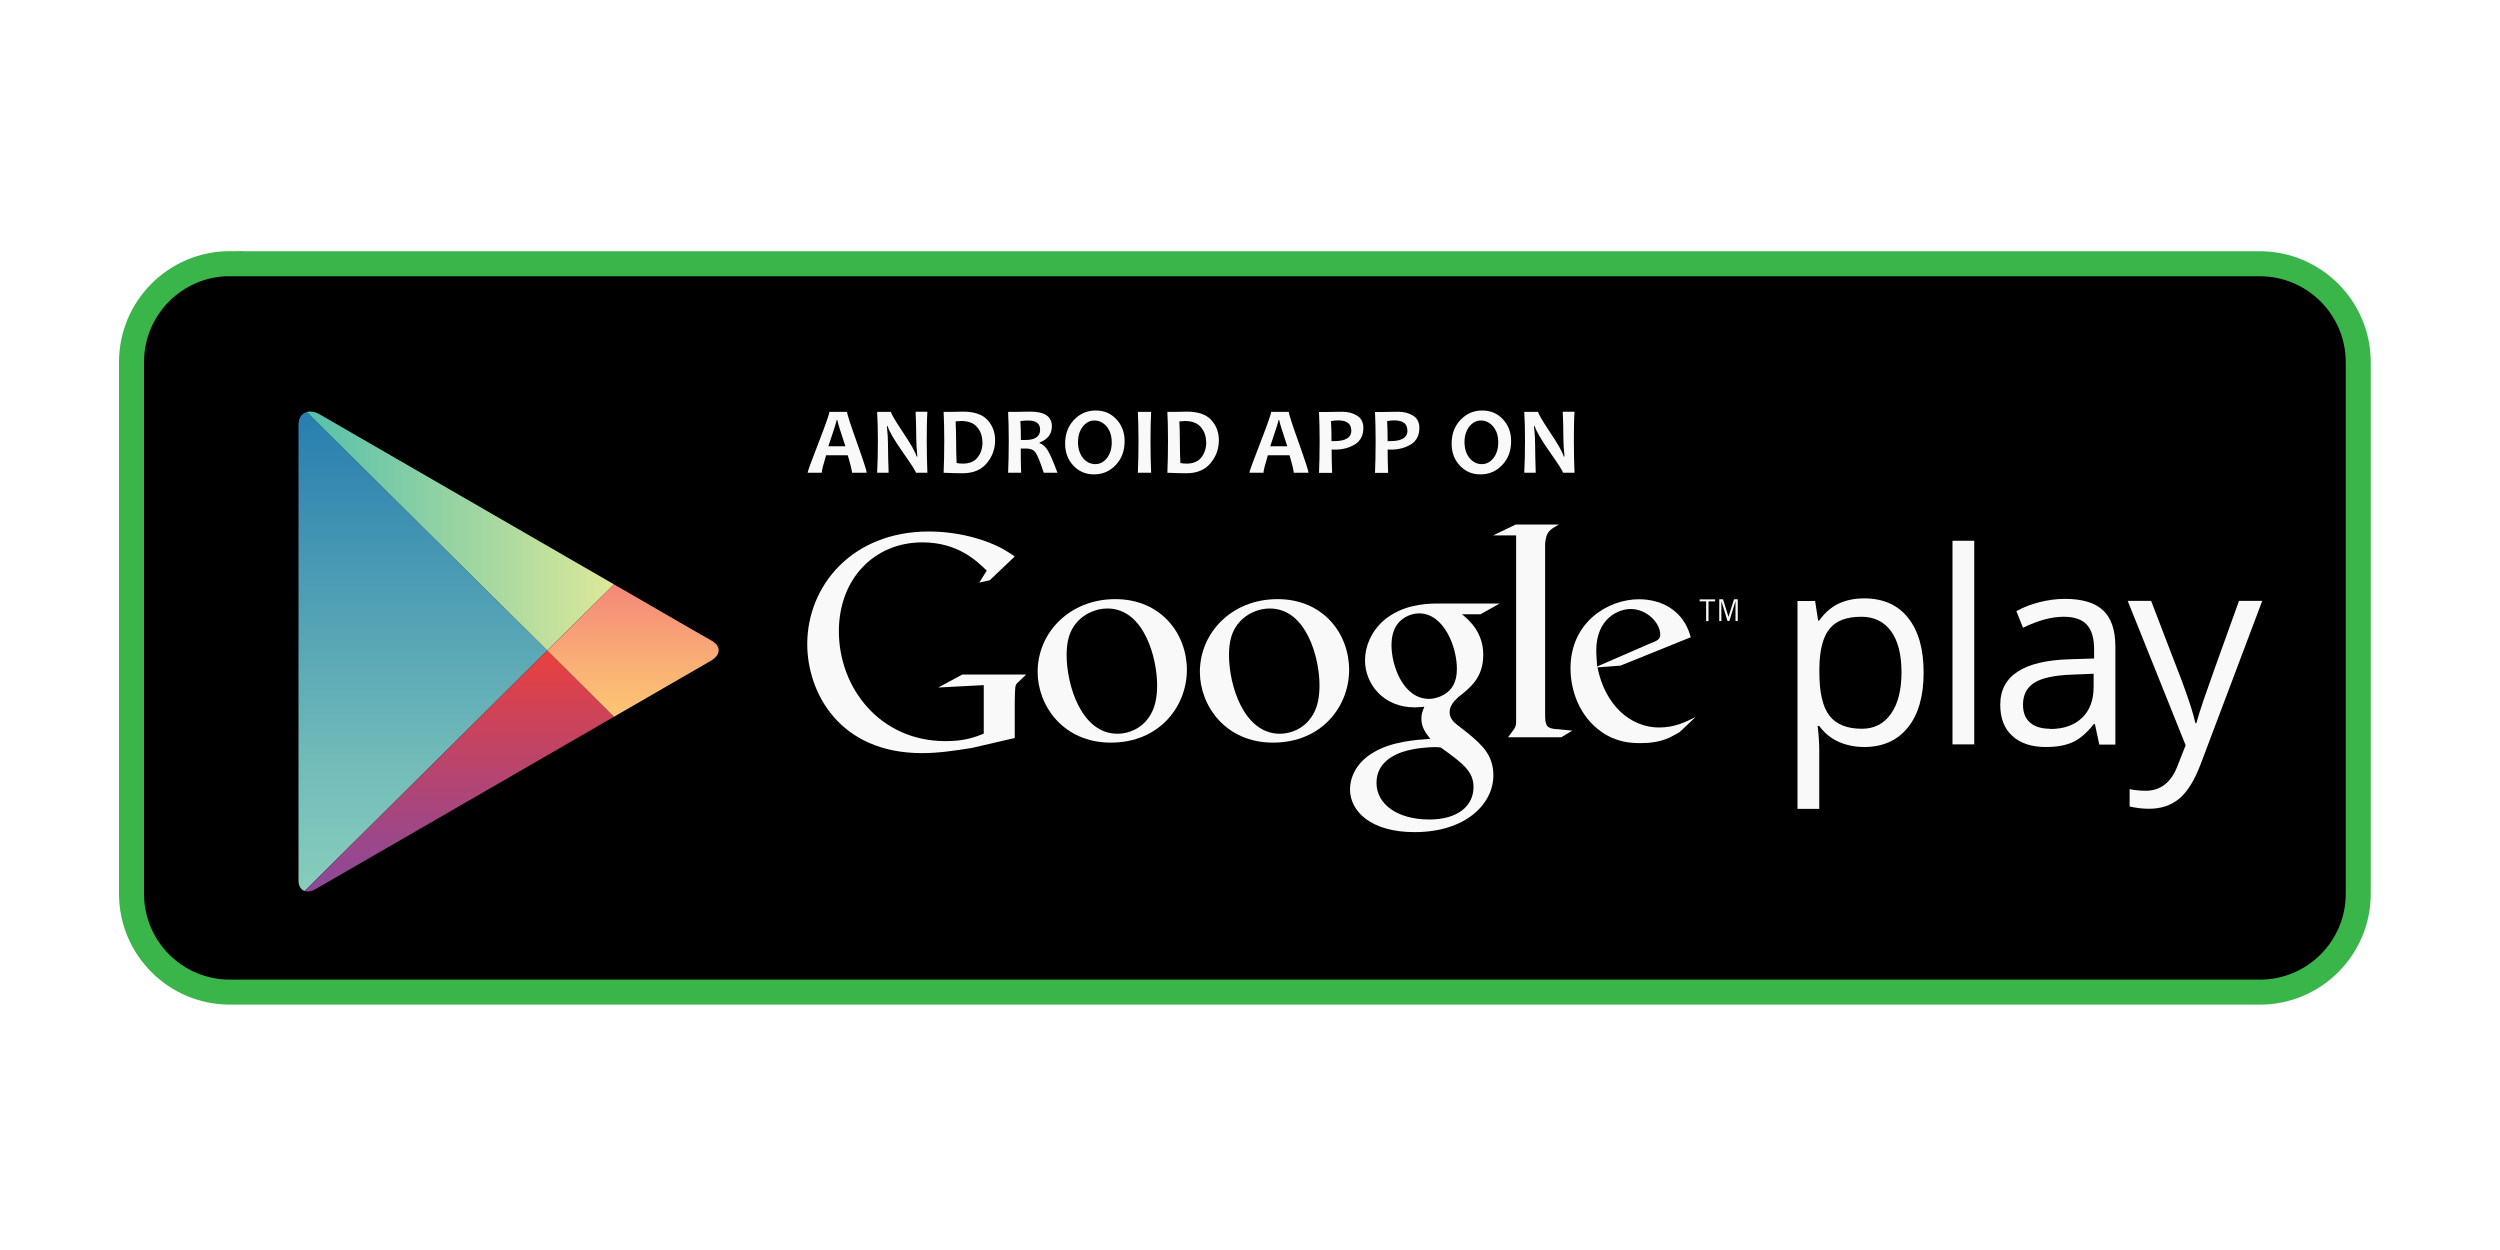
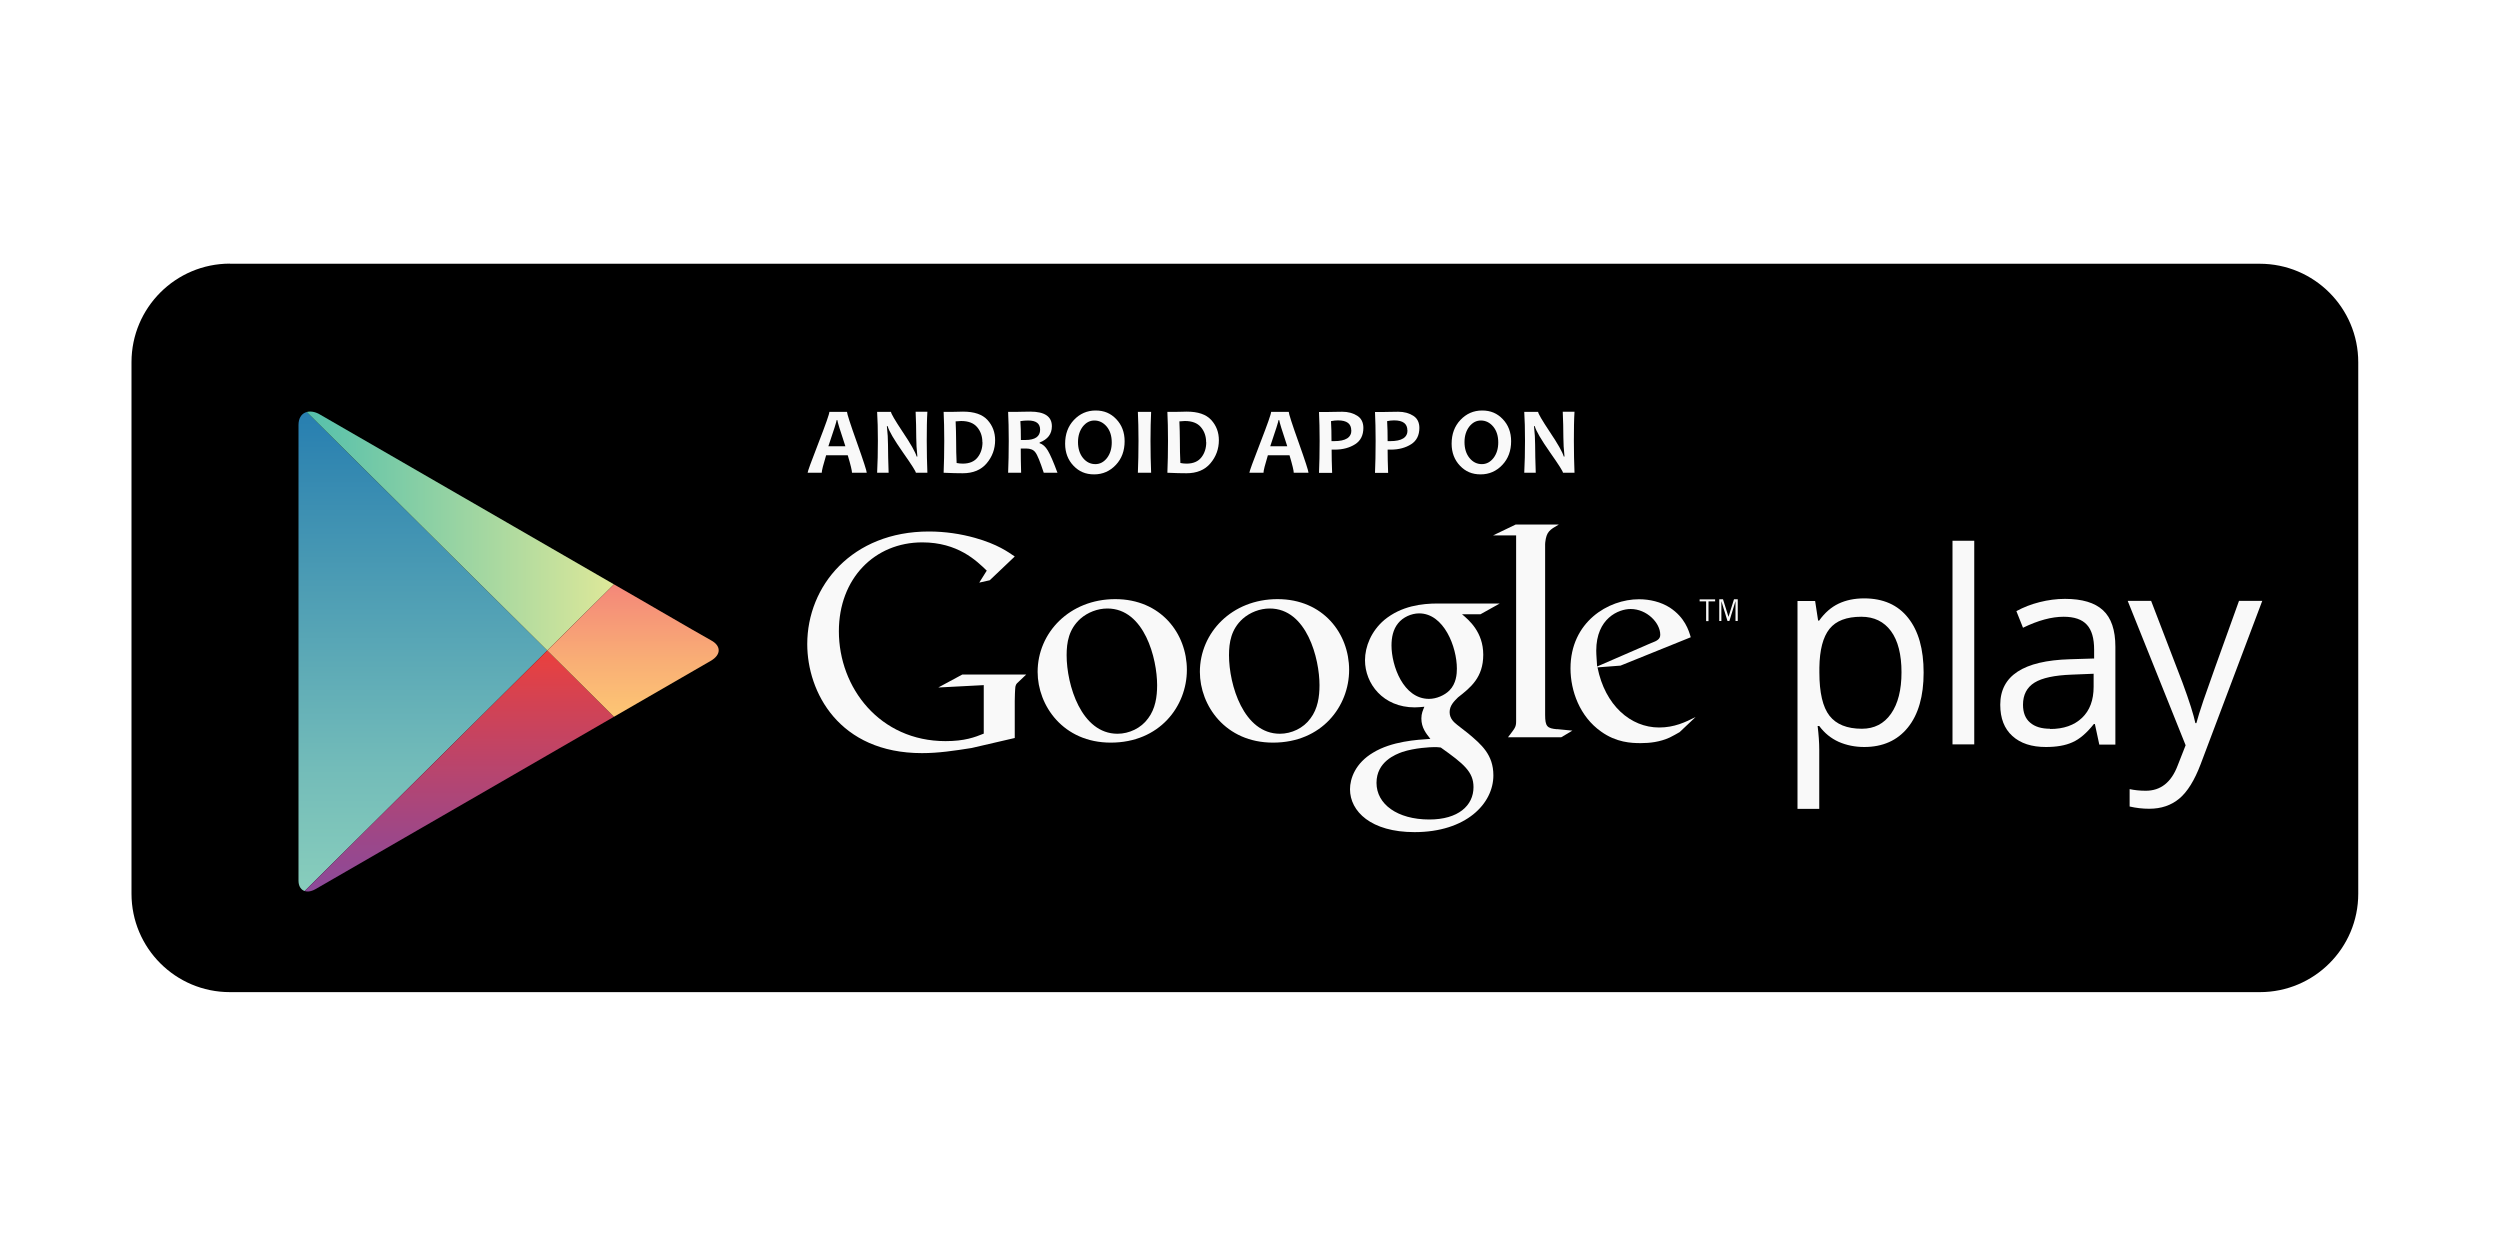
<svg xmlns="http://www.w3.org/2000/svg" id="Layer_1" version="1.1" viewBox="0 0 200 100">
  <defs>
    <style>
      .st0 {
        fill: none;
      }

      .st1 {
        fill: url(#linear-gradient2);
      }

      .st2 {
        fill: url(#linear-gradient1);
      }

      .st3 {
        fill: url(#linear-gradient3);
      }

      .st4 {
        fill: url(#linear-gradient);
      }

      .st5 {
        fill: #f9f9f9;
      }

      .st6 {
        fill: #f9f9f9;
      }

      .st7 {
        clip-path: url(#clippath);
      }

      .st8 {
-         stroke: #39b54a;
+         stroke: none;
        stroke-miterlimit: 10;
-         stroke-width: 2px;
+         stroke-width: 0;
      }
    </style>
    <clipPath id="clippath">
      <path class="st0" d="M49.12,46.75l-8.03-4.64s-14.63-8.45-15.49-8.95-1.72-.2-1.72.84v36.45c0,.78.61,1.11,1.36.68.75-.43,15.85-9.15,15.85-9.15l8.03-4.64s6.81-3.93,7.72-4.46c.91-.52.82-1.24.05-1.65-.76-.41-7.77-4.49-7.77-4.49Z" />
    </clipPath>
    <linearGradient id="linear-gradient" x1="33.83" y1="32.31" x2="33.83" y2="71.77" gradientUnits="userSpaceOnUse">
      <stop offset="0" stop-color="#257db0" />
      <stop offset=".21" stop-color="#3c8fb2" />
      <stop offset=".74" stop-color="#73bcb9" />
      <stop offset="1" stop-color="#89cebc" />
    </linearGradient>
    <linearGradient id="linear-gradient1" x1="23.88" y1="42.11" x2="49.12" y2="42.11" gradientUnits="userSpaceOnUse">
      <stop offset="0" stop-color="#51bfac" />
      <stop offset="1" stop-color="#dee899" />
    </linearGradient>
    <linearGradient id="linear-gradient2" x1="36.5" y1="52.04" x2="36.5" y2="71.92" gradientUnits="userSpaceOnUse">
      <stop offset="0" stop-color="#eb403d" />
      <stop offset=".19" stop-color="#d54251" />
      <stop offset=".74" stop-color="#9e4787" />
      <stop offset="1" stop-color="#894a9c" />
    </linearGradient>
    <linearGradient id="linear-gradient3" x1="51.04" y1="46.75" x2="51.04" y2="57.34" gradientUnits="userSpaceOnUse">
      <stop offset="0" stop-color="#f48779" />
      <stop offset=".61" stop-color="#f9b075" />
      <stop offset="1" stop-color="#fdc674" />
    </linearGradient>
  </defs>
  <path class="st8" d="M18.4,21.1h162.38c4.35,0,7.88,3.53,7.88,7.88v42.52c0,4.35-3.53,7.87-7.87,7.87H18.39c-4.35,0-7.87-3.53-7.87-7.87V28.97c0-4.35,3.53-7.88,7.88-7.88Z" />
  <g id="PLAY">
    <g class="st7">
      <polygon class="st4" points="23.88 32.31 23.88 52.04 23.88 71.77 43.78 52.04 23.88 32.31" />
      <polygon class="st2" points="49.12 46.75 41.09 42.11 23.88 32.17 23.88 32.31 43.78 52.04 49.12 46.75" />
      <polygon class="st1" points="23.88 71.77 23.88 71.92 41.09 61.98 49.12 57.34 43.78 52.04 23.88 71.77" />
      <polygon class="st3" points="49.12 46.75 43.78 52.04 49.12 57.34 58.3 52.04 49.12 46.75" />
    </g>
  </g>
  <g>
    <path class="st5" d="M149.15,59.76c-.75,0-1.43-.14-2.05-.41-.62-.28-1.14-.7-1.56-1.27h-.13c.08.67.13,1.31.13,1.91v4.72h-1.74v-16.63h1.41l.24,1.57h.08c.45-.63.97-1.08,1.56-1.36.59-.28,1.27-.42,2.04-.42,1.52,0,2.7.52,3.52,1.56.83,1.04,1.24,2.5,1.24,4.38s-.42,3.35-1.26,4.39c-.84,1.04-2.01,1.56-3.5,1.56ZM148.9,49.34c-1.17,0-2.02.32-2.54.97-.52.65-.79,1.68-.81,3.1v.39c0,1.61.27,2.77.81,3.46.54.69,1.4,1.04,2.59,1.04.99,0,1.77-.4,2.33-1.2.56-.8.84-1.91.84-3.32s-.28-2.53-.84-3.29c-.56-.76-1.35-1.15-2.37-1.15Z" />
    <path class="st5" d="M157.94,59.55h-1.74v-16.29h1.74v16.29Z" />
    <path class="st5" d="M167.94,59.55l-.35-1.63h-.08c-.57.72-1.14,1.21-1.71,1.46-.57.26-1.28.38-2.13.38-1.14,0-2.03-.29-2.68-.88s-.97-1.42-.97-2.5c0-2.32,1.85-3.53,5.56-3.64l1.95-.06v-.71c0-.9-.19-1.57-.58-1.99-.39-.43-1.01-.64-1.86-.64-.96,0-2.04.29-3.25.88l-.53-1.33c.57-.31,1.18-.55,1.86-.72.67-.17,1.35-.26,2.03-.26,1.37,0,2.38.3,3.04.91.66.61.99,1.58.99,2.92v7.83h-1.29ZM164.01,58.32c1.08,0,1.93-.3,2.55-.89.62-.59.93-1.42.93-2.49v-1.04l-1.74.07c-1.38.05-2.38.26-2.99.64-.61.38-.92.97-.92,1.77,0,.63.19,1.11.57,1.43.38.33.91.49,1.6.49Z" />
    <path class="st5" d="M170.23,48.07h1.86l2.51,6.54c.55,1.49.89,2.57,1.03,3.24h.08c.09-.36.28-.97.57-1.83.29-.86,1.24-3.51,2.84-7.95h1.86l-4.93,13.07c-.49,1.29-1.06,2.21-1.71,2.75-.65.54-1.45.81-2.4.81-.53,0-1.05-.06-1.57-.18v-1.39c.38.08.81.13,1.29.13,1.19,0,2.04-.67,2.55-2.01l.64-1.63-4.63-11.54Z" />
  </g>
  <g>
    <path class="st5" d="M116.96,49.14c.55.46,1.7,1.42,1.7,3.24s-1.01,2.62-2.02,3.41c-.31.31-.67.65-.67,1.18s.36.82.62,1.03l.86.67c1.06.89,2.02,1.7,2.02,3.36,0,2.26-2.18,4.54-6.31,4.54-3.48,0-5.16-1.66-5.16-3.43,0-.86.43-2.09,1.85-2.93,1.49-.91,3.5-1.03,4.58-1.1-.34-.43-.72-.89-.72-1.63,0-.41.12-.65.24-.94-.26.02-.53.05-.77.05-2.54,0-3.98-1.9-3.98-3.77,0-1.1.5-2.33,1.54-3.22,1.37-1.13,3-1.32,4.3-1.32h4.94l-1.54.86h-1.49ZM115.25,59.8c-.19-.03-.31-.03-.55-.03-.22,0-1.51.05-2.52.39-.53.19-2.06.77-2.06,2.47s1.66,2.93,4.23,2.93c2.3,0,3.53-1.11,3.53-2.59,0-1.23-.79-1.87-2.62-3.17ZM115.95,55.24c.55-.55.6-1.32.6-1.75,0-1.73-1.03-4.42-3.02-4.42-.62,0-1.3.31-1.68.79-.41.5-.53,1.15-.53,1.78,0,1.61.94,4.27,3,4.27.6,0,1.25-.29,1.63-.67Z" />
    <path class="st5" d="M101.84,59.41c-3.81,0-5.85-2.97-5.85-5.66,0-3.14,2.56-5.82,6.21-5.82s5.73,2.75,5.73,5.66-2.18,5.82-6.09,5.82ZM104.84,57.47c.58-.77.72-1.73.72-2.66,0-2.11-1.01-6.13-3.98-6.13-.79,0-1.58.31-2.16.82-.93.84-1.1,1.89-1.1,2.92,0,2.37,1.17,6.28,4.07,6.28.93,0,1.89-.45,2.44-1.22Z" />
    <path class="st5" d="M88.86,59.41c-3.81,0-5.85-2.97-5.85-5.66,0-3.14,2.56-5.82,6.21-5.82s5.73,2.75,5.73,5.66-2.18,5.82-6.09,5.82ZM91.85,57.47c.58-.77.72-1.73.72-2.66,0-2.11-1.01-6.13-3.98-6.13-.79,0-1.58.31-2.16.82-.93.84-1.1,1.89-1.1,2.92,0,2.37,1.17,6.28,4.07,6.28.93,0,1.89-.45,2.44-1.22Z" />
    <path class="st5" d="M81.18,59.04l-3.45.8c-1.4.22-2.65.41-3.97.41-6.65,0-9.18-4.89-9.18-8.72,0-4.67,3.59-9.01,9.73-9.01,1.3,0,2.55.19,3.69.51,1.81.51,2.65,1.13,3.18,1.49l-2,1.9-.84.19.6-.96c-.82-.79-2.31-2.26-5.16-2.26-3.81,0-6.67,2.89-6.67,7.11,0,4.53,3.28,8.79,8.53,8.79,1.54,0,2.34-.31,3.06-.6v-3.88l-3.64.19,1.93-1.04h5.11l-.63.6c-.17.15-.19.19-.24.38-.03.22-.05.92-.05,1.16v2.94Z" />
    <path class="st5" d="M124.57,58.34c-.8-.07-.96-.22-.96-1.16v-13.64c0-.05,0-.11.01-.16.1-.84.34-.99,1.09-1.42h-3.45l-1.81.87h1.84s0,0,0,0v14.87c0,.48-.1.55-.65,1.28h4.26l.89-.53c-.41-.05-.82-.07-1.23-.12Z" />
    <path class="st5" d="M134.37,58.57c-.26.14-.53.31-.79.43-.79.36-1.6.45-2.32.45-.76,0-1.96-.05-3.18-.93-1.7-1.2-2.44-3.25-2.44-5.05,0-3.71,3.01-5.53,5.48-5.53.86,0,1.75.21,2.47.67,1.2.79,1.51,1.82,1.67,2.37l-5.62,2.27-1.84.14c.6,3.04,2.65,4.81,4.93,4.81,1.22,0,2.11-.43,2.92-.84l-1.27,1.2ZM132.13,51.43c.45-.17.69-.31.69-.65,0-.96-1.08-2.06-2.37-2.06-.96,0-2.75.74-2.75,3.33,0,.41.05.84.07,1.27l4.35-1.89Z" />
    <g>
      <path class="st5" d="M136.68,48.11v1.58h-.19v-1.58h-.52v-.16h1.24v.16h-.52Z" />
      <path class="st5" d="M138.84,49.68v-1.59h0l-.49,1.59h-.15l-.49-1.59h0v1.59h-.17v-1.74h.3l.44,1.41h0l.44-1.41h.3v1.74h-.17Z" />
    </g>
  </g>
  <g>
    <path class="st6" d="M69.36,37.82h-1.2c0-.16-.11-.63-.34-1.4h-1.73c-.23.76-.35,1.22-.35,1.4h-1.13c0-.1.29-.9.87-2.39.58-1.5.87-2.32.87-2.48h1.41c0,.14.26.96.79,2.44.53,1.49.79,2.3.79,2.43ZM67.63,35.7c-.43-1.29-.64-1.98-.64-2.09h-.06c0,.1-.22.79-.66,2.09h1.36Z" />
    <path class="st6" d="M74.19,37.82h-.92c0-.1-.34-.64-1.03-1.62-.72-1.03-1.13-1.73-1.23-2.11h-.06c.06.55.09,1.04.09,1.48,0,.62.02,1.37.05,2.25h-.92c.04-.77.06-1.62.06-2.55s-.02-1.68-.06-2.32h1.11c0,.13.31.66.92,1.58.66.98,1.03,1.64,1.13,1.99h.06c-.06-.56-.09-1.06-.09-1.5,0-.68-.02-1.37-.05-2.08h.94c-.04.62-.05,1.39-.05,2.32s.02,1.79.05,2.55Z" />
    <path class="st6" d="M79.61,35.21c0,.71-.23,1.33-.68,1.86-.45.53-1.09.79-1.91.79-.37,0-.88-.01-1.53-.04.03-.75.05-1.6.05-2.55s-.02-1.68-.05-2.32h.65c.11,0,.27,0,.48-.01.21,0,.35-.01.42-.01.9,0,1.55.22,1.96.67.41.45.61.99.61,1.62ZM78.59,35.38c0-.48-.14-.88-.42-1.21-.28-.33-.71-.49-1.28-.49-.11,0-.25.01-.44.03.02.5.04,1.02.04,1.56,0,.6.01,1.19.04,1.77.16.03.32.05.49.05.54,0,.93-.17,1.19-.5.26-.33.39-.74.39-1.22Z" />
    <path class="st6" d="M84.61,37.82h-1.11c-.29-.88-.51-1.43-.67-1.63-.15-.21-.4-.31-.75-.31-.14,0-.28,0-.42,0,0,.64.01,1.29.03,1.94h-1.04c.03-.75.05-1.6.05-2.55s-.02-1.68-.05-2.32h.65c.07,0,.23,0,.47-.01.24,0,.46-.01.66-.01,1.14,0,1.72.39,1.72,1.17,0,.62-.33,1.05-.98,1.3v.06c.25.07.47.27.66.59.19.32.45.91.77,1.78ZM83.21,34.38c0-.5-.32-.74-.96-.74-.23,0-.44.02-.62.05.03.39.04.89.04,1.51.14,0,.25,0,.35,0,.79,0,1.19-.28,1.19-.83Z" />
    <path class="st6" d="M89.97,35.29c0,.77-.23,1.4-.7,1.9-.47.5-1.05.76-1.74.76s-1.21-.23-1.65-.69c-.44-.46-.67-1.05-.67-1.76,0-.77.23-1.4.7-1.9.47-.5,1.05-.76,1.74-.76s1.21.23,1.65.69c.44.46.67,1.05.67,1.77ZM88.94,35.4c0-.52-.13-.94-.4-1.27-.27-.32-.6-.49-.99-.49-.36,0-.67.16-.93.49-.25.33-.38.74-.38,1.24s.13.94.4,1.27c.27.33.6.49.99.49.36,0,.67-.16.93-.49.25-.33.38-.74.38-1.24Z" />
    <path class="st6" d="M92.09,37.82h-1.06c.03-.77.05-1.62.05-2.55s-.02-1.68-.05-2.32h1.06c-.03.63-.05,1.4-.05,2.32s.02,1.79.05,2.55Z" />
    <path class="st6" d="M97.51,35.21c0,.71-.23,1.33-.68,1.86-.45.53-1.09.79-1.91.79-.37,0-.88-.01-1.53-.04.03-.75.05-1.6.05-2.55s-.02-1.68-.05-2.32h.65c.11,0,.27,0,.48-.01.21,0,.35-.01.42-.01.9,0,1.55.22,1.96.67.41.45.61.99.61,1.62ZM96.49,35.38c0-.48-.14-.88-.42-1.21-.28-.33-.71-.49-1.28-.49-.11,0-.25.01-.44.03.02.5.04,1.02.04,1.56,0,.6.01,1.19.04,1.77.16.03.32.05.49.05.54,0,.93-.17,1.19-.5.26-.33.39-.74.39-1.22Z" />
    <path class="st6" d="M104.7,37.82h-1.2c0-.16-.11-.63-.34-1.4h-1.73c-.23.76-.35,1.22-.35,1.4h-1.13c0-.1.29-.9.87-2.39.58-1.5.87-2.32.87-2.48h1.41c0,.14.26.96.79,2.44.53,1.49.79,2.3.79,2.43ZM102.98,35.7c-.43-1.29-.64-1.98-.64-2.09h-.06c0,.1-.22.79-.66,2.09h1.36Z" />
    <path class="st6" d="M109.07,34.22c0,.6-.22,1.04-.66,1.32-.44.28-.99.43-1.63.43-.12,0-.2,0-.25,0,0,.47.01,1.09.04,1.86h-1.05c.03-.72.05-1.57.05-2.55,0-.9-.02-1.67-.05-2.32h.65c.09,0,.27,0,.53-.01.26,0,.49-.01.68-.01.47,0,.87.11,1.2.32.33.21.49.54.49.98ZM108.1,34.43c0-.53-.35-.8-1.06-.8-.18,0-.36.02-.56.06.03.47.04,1.01.04,1.6.06,0,.13,0,.22,0,.91,0,1.37-.29,1.37-.86Z" />
    <path class="st6" d="M113.55,34.22c0,.6-.22,1.04-.66,1.32-.44.28-.99.43-1.63.43-.12,0-.2,0-.25,0,0,.47.01,1.09.04,1.86h-1.05c.03-.72.05-1.57.05-2.55,0-.9-.02-1.67-.05-2.32h.65c.09,0,.27,0,.53-.01.26,0,.49-.01.68-.01.47,0,.87.11,1.2.32.33.21.49.54.49.98ZM112.59,34.43c0-.53-.35-.8-1.06-.8-.18,0-.36.02-.56.06.03.47.04,1.01.04,1.6.06,0,.13,0,.22,0,.91,0,1.37-.29,1.37-.86Z" />
    <path class="st6" d="M120.89,35.29c0,.77-.23,1.4-.7,1.9-.47.5-1.05.76-1.74.76s-1.21-.23-1.65-.69c-.44-.46-.67-1.05-.67-1.76,0-.77.23-1.4.7-1.9.47-.5,1.05-.76,1.74-.76s1.21.23,1.65.69c.44.46.67,1.05.67,1.77ZM119.86,35.4c0-.52-.13-.94-.4-1.27-.27-.32-.6-.49-.99-.49-.36,0-.67.16-.93.49-.25.33-.38.74-.38,1.24s.13.94.4,1.27c.27.33.6.49.99.49.36,0,.67-.16.93-.49.25-.33.38-.74.38-1.24Z" />
    <path class="st6" d="M125.96,37.82h-.92c0-.1-.34-.64-1.03-1.62-.72-1.03-1.13-1.73-1.23-2.11h-.06c.06.55.09,1.04.09,1.48,0,.62.02,1.37.05,2.25h-.92c.04-.77.06-1.62.06-2.55s-.02-1.68-.06-2.32h1.11c0,.13.31.66.92,1.58.66.98,1.03,1.64,1.13,1.99h.06c-.06-.56-.09-1.06-.09-1.5,0-.68-.02-1.37-.05-2.08h.94c-.04.62-.05,1.39-.05,2.32s.02,1.79.05,2.55Z" />
  </g>
</svg>
